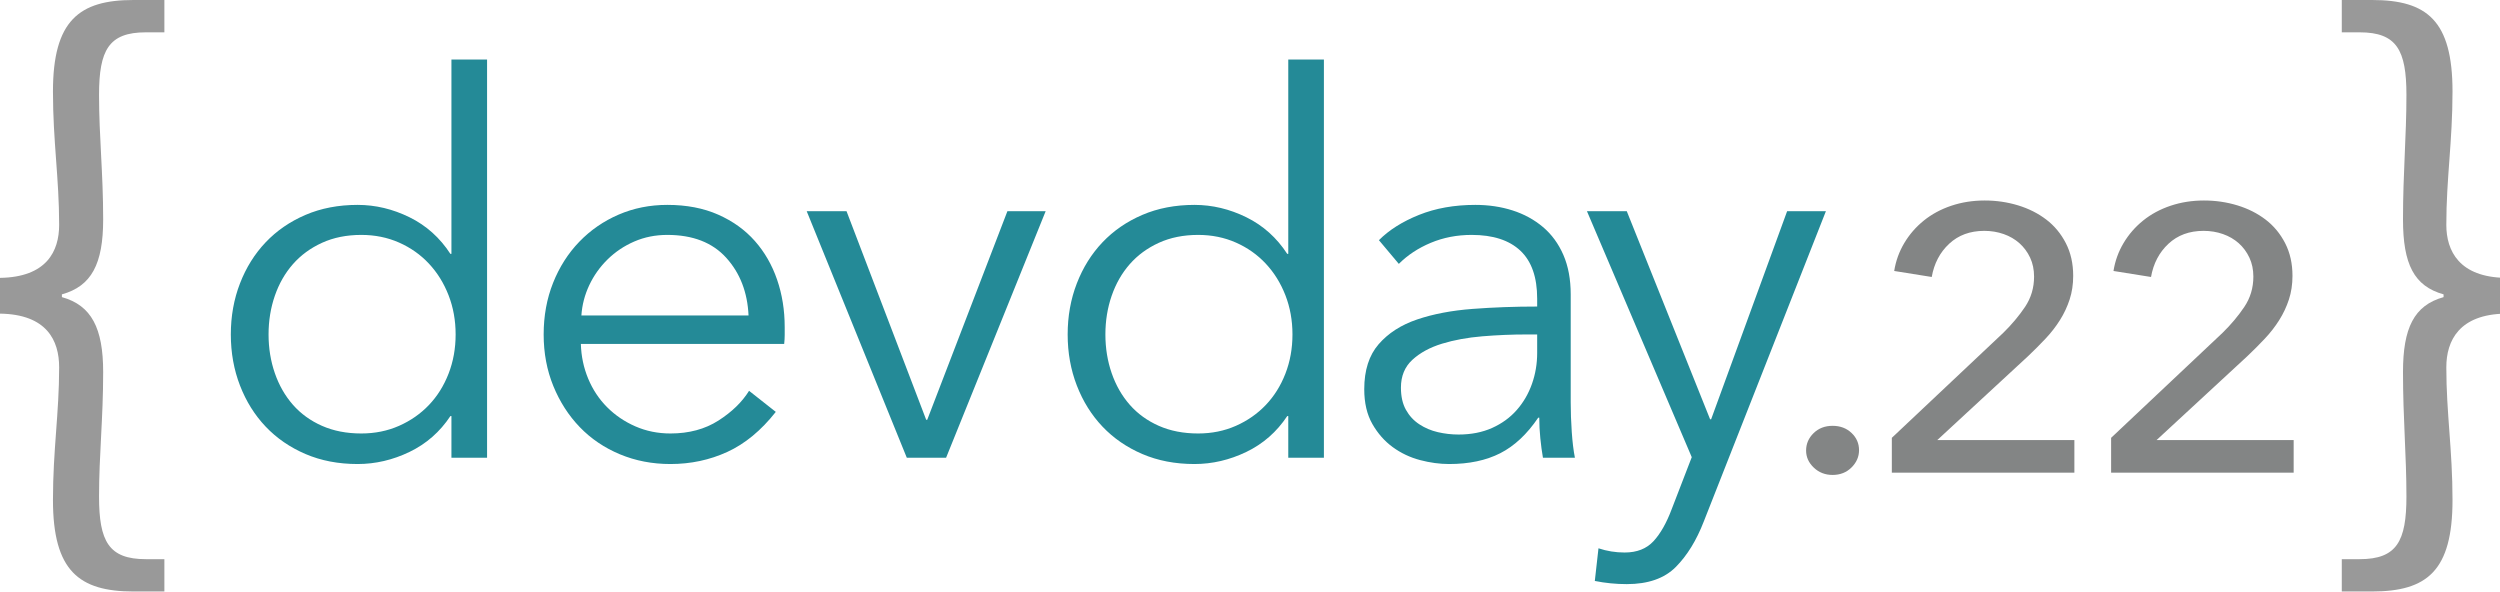
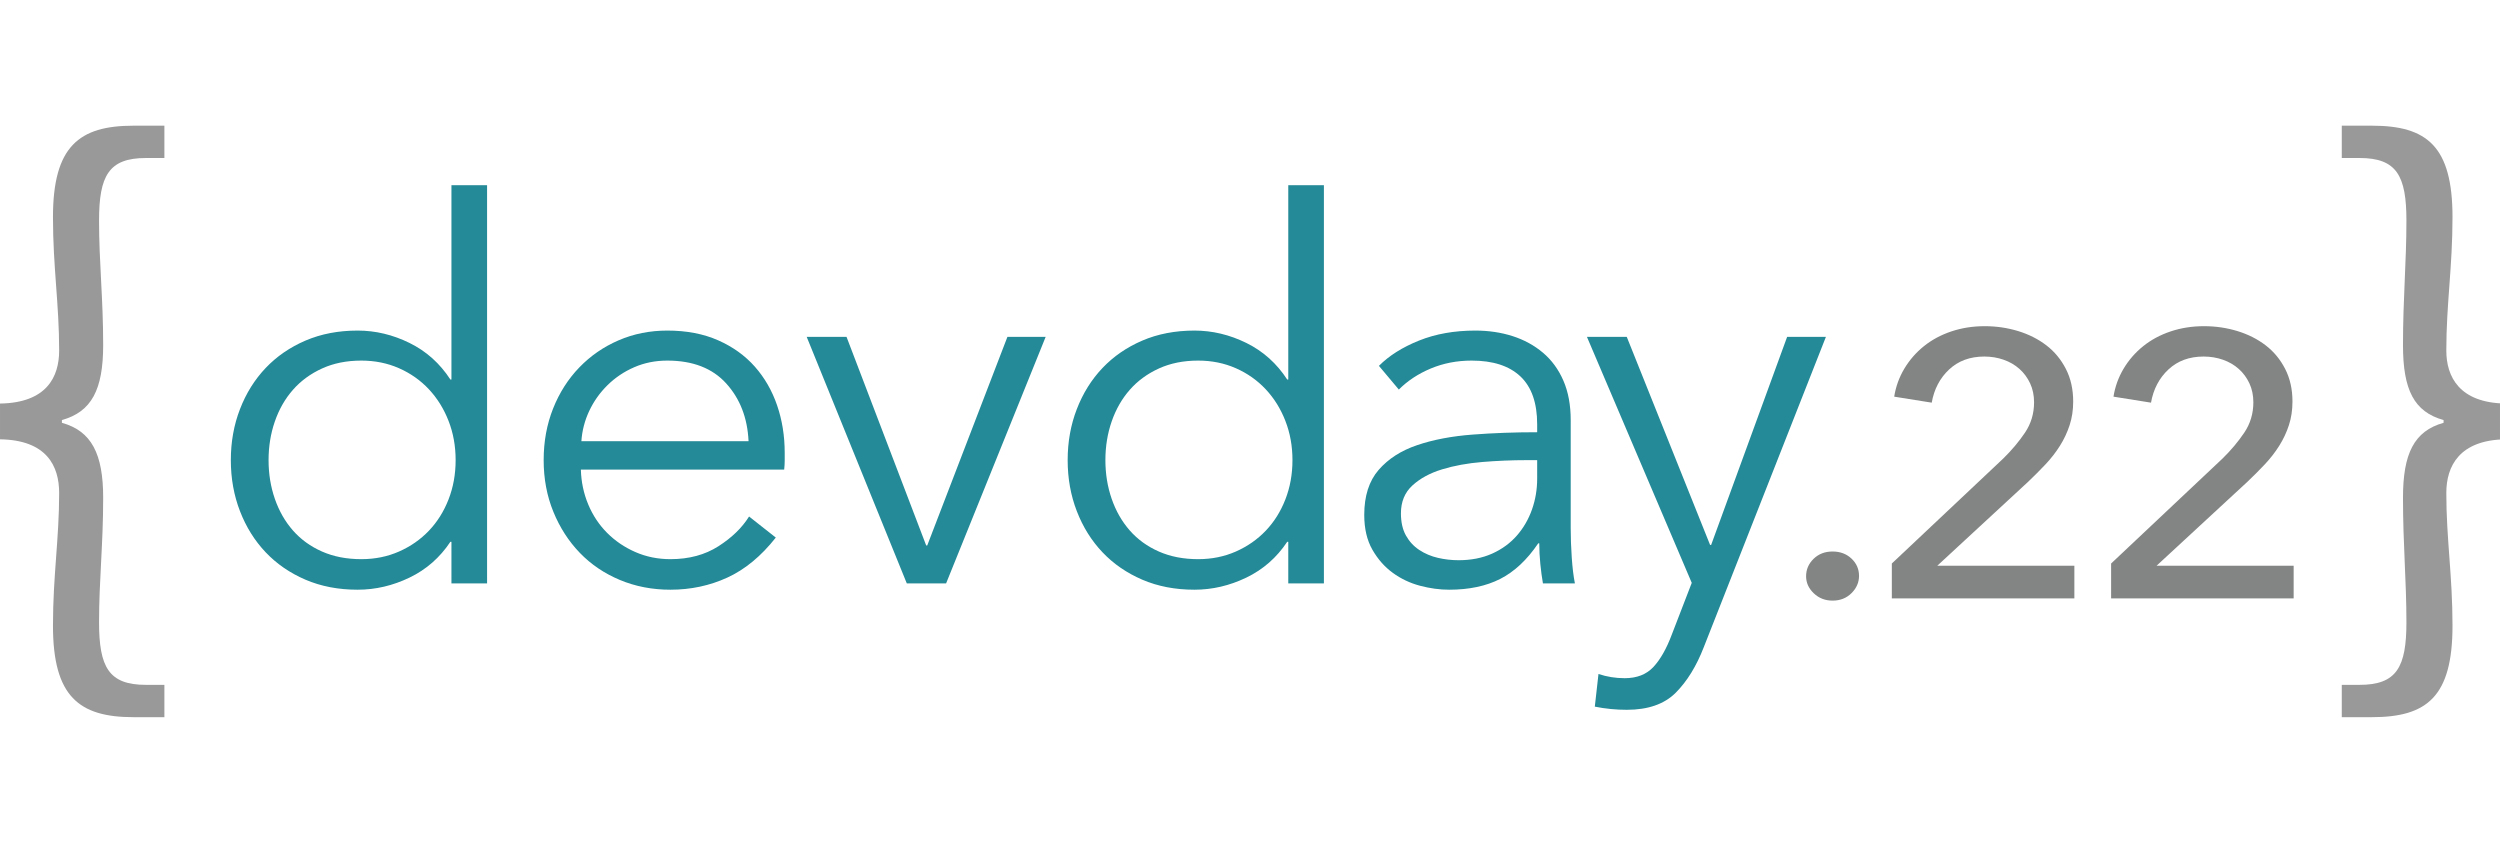
- <svg xmlns="http://www.w3.org/2000/svg" width="727.574" height="172.141" viewBox="0 0 727.574 172.141" version="1.1" xml:space="preserve" style="clip-rule:evenodd;fill-rule:evenodd;stroke-linejoin:round;stroke-miterlimit:2" id="svg35">
+ <svg xmlns="http://www.w3.org/2000/svg" width="175" height="59" viewBox="0 0 175 59" version="1.1" xml:space="preserve" style="clip-rule:evenodd;fill-rule:evenodd;stroke-linejoin:round;stroke-miterlimit:2" id="svg35">
  <defs id="defs39" />
  <clipPath id="_clip1">
    <rect x="0" y="0" width="729.167" height="245.833" id="rect3" />
  </clipPath>
-   <g clip-path="url(#_clip1)" id="g33" transform="translate(-1.593,-36.846)">
+   <g clip-path="url(#_clip1)" id="g33" transform="matrix(0.2405238,0,0,0.2405238,-0.3825705,-0.06433875)">
    <g id="Pfade">
      <path d="m 40.425,208.987 h 9.007 v -9.407 h -5.404 c -10.809,0 -13.611,-5.205 -13.611,-18.215 0,-12.21 1.201,-22.619 1.201,-36.23 0,-12.811 -3.403,-19.416 -12.01,-21.818 v -0.801 c 8.607,-2.402 12.01,-8.807 12.01,-21.818 0,-13.611 -1.201,-24.019 -1.201,-36.229 0,-13.011 2.802,-18.215 13.611,-18.215 h 5.404 v -9.408 h -9.007 c -15.813,0 -23.419,6.005 -23.419,26.622 0,14.612 1.801,25.221 1.801,38.832 0,7.606 -3.603,15.212 -17.214,15.412 v 10.409 c 13.611,0.2 17.214,7.806 17.214,15.613 0,13.411 -1.801,24.02 -1.801,38.632 0,20.616 7.606,26.621 23.419,26.621 z" style="fill:#999999;fill-rule:nonzero" id="path6" />
      <path d="m 683.121,208.987 h 8.807 c 16.013,0 23.419,-6.005 23.419,-26.621 0,-14.612 -1.801,-25.221 -1.801,-38.632 0,-7.807 3.803,-15.413 17.214,-15.613 v -10.409 c -13.411,-0.2 -17.214,-7.806 -17.214,-15.412 0,-13.611 1.801,-24.22 1.801,-38.832 0,-20.617 -7.406,-26.622 -23.419,-26.622 h -8.807 v 9.408 h 5.204 c 10.809,0 13.611,5.204 13.611,18.215 0,12.21 -1.001,22.618 -1.001,36.229 0,13.011 3.203,19.416 11.81,21.818 v 0.801 c -8.607,2.402 -11.81,9.007 -11.81,21.818 0,13.611 1.001,24.02 1.001,36.23 0,13.01 -2.802,18.215 -13.611,18.215 h -5.204 z" style="fill:#999999;fill-rule:nonzero" id="path8" />
      <g id="g22">
        <path d="m 132.669,157.943 c -3.05,4.598 -7.015,8.073 -11.895,10.423 -4.88,2.351 -9.913,3.526 -15.098,3.526 -5.592,0 -10.65,-0.971 -15.174,-2.912 -4.524,-1.942 -8.387,-4.599 -11.59,-7.971 -3.202,-3.373 -5.693,-7.358 -7.472,-11.957 -1.78,-4.598 -2.669,-9.555 -2.669,-14.869 0,-5.314 0.889,-10.27 2.669,-14.868 1.779,-4.599 4.27,-8.585 7.472,-11.957 3.203,-3.372 7.066,-6.029 11.59,-7.971 4.524,-1.941 9.582,-2.912 15.174,-2.912 5.185,0 10.218,1.201 15.098,3.602 4.88,2.402 8.845,5.953 11.895,10.653 h 0.305 V 54.168 h 10.37 v 115.885 h -10.37 v -12.11 z m -52.918,-23.76 c 0,3.986 0.61,7.741 1.83,11.267 1.22,3.526 2.974,6.591 5.261,9.197 2.288,2.606 5.109,4.65 8.464,6.132 3.355,1.481 7.167,2.222 11.438,2.222 3.965,0 7.625,-0.741 10.98,-2.222 3.355,-1.482 6.252,-3.5 8.692,-6.055 2.44,-2.555 4.346,-5.595 5.719,-9.121 1.372,-3.525 2.059,-7.332 2.059,-11.42 0,-4.087 -0.687,-7.894 -2.059,-11.419 -1.373,-3.526 -3.279,-6.592 -5.719,-9.198 -2.44,-2.606 -5.337,-4.649 -8.692,-6.131 -3.355,-1.482 -7.015,-2.223 -10.98,-2.223 -4.271,0 -8.083,0.767 -11.438,2.299 -3.355,1.533 -6.176,3.603 -8.464,6.209 -2.287,2.605 -4.041,5.671 -5.261,9.197 -1.22,3.525 -1.83,7.281 -1.83,11.266 z" style="fill:#248a97;fill-rule:nonzero" id="path10" />
        <path d="m 219.442,128.665 c -0.305,-6.745 -2.466,-12.34 -6.482,-16.785 -4.015,-4.445 -9.734,-6.668 -17.156,-6.668 -3.457,0 -6.659,0.639 -9.607,1.916 -2.949,1.278 -5.541,3.015 -7.778,5.212 -2.237,2.197 -4.016,4.701 -5.338,7.511 -1.321,2.81 -2.084,5.748 -2.287,8.814 z m 10.522,3.372 v 2.3 c 0,0.817 -0.051,1.686 -0.152,2.606 h -59.171 c 0.102,3.576 0.814,6.949 2.135,10.116 1.322,3.168 3.152,5.928 5.49,8.278 2.339,2.35 5.084,4.215 8.236,5.595 3.151,1.38 6.557,2.069 10.217,2.069 5.388,0 10.04,-1.252 13.954,-3.755 3.914,-2.504 6.888,-5.391 8.921,-8.661 l 7.778,6.132 c -4.27,5.416 -8.972,9.299 -14.107,11.649 -5.134,2.351 -10.649,3.526 -16.546,3.526 -5.287,0 -10.192,-0.945 -14.716,-2.836 -4.524,-1.89 -8.413,-4.522 -11.667,-7.894 -3.253,-3.372 -5.82,-7.358 -7.701,-11.956 -1.881,-4.599 -2.821,-9.606 -2.821,-15.023 0,-5.416 0.915,-10.423 2.745,-15.022 1.83,-4.598 4.372,-8.584 7.625,-11.956 3.253,-3.372 7.066,-6.004 11.437,-7.894 4.372,-1.891 9.1,-2.836 14.183,-2.836 5.592,0 10.523,0.945 14.793,2.836 4.27,1.89 7.828,4.445 10.675,7.664 2.846,3.219 5.007,6.975 6.481,11.267 1.474,4.292 2.211,8.89 2.211,13.795 z" style="fill:#248a97;fill-rule:nonzero" id="path12" />
        <path d="M 276.935,170.053 H 265.497 L 236.369,98.314 h 11.59 l 23.181,60.702 h 0.305 l 23.332,-60.702 h 11.133 z" style="fill:#248a97;fill-rule:nonzero" id="path14" />
        <path d="m 376.213,157.943 c -3.05,4.598 -7.015,8.073 -11.895,10.423 -4.88,2.351 -9.913,3.526 -15.098,3.526 -5.592,0 -10.65,-0.971 -15.174,-2.912 -4.524,-1.942 -8.387,-4.599 -11.59,-7.971 -3.202,-3.373 -5.693,-7.358 -7.472,-11.957 -1.78,-4.598 -2.669,-9.555 -2.669,-14.869 0,-5.314 0.889,-10.27 2.669,-14.868 1.779,-4.599 4.27,-8.585 7.472,-11.957 3.203,-3.372 7.066,-6.029 11.59,-7.971 4.524,-1.941 9.582,-2.912 15.174,-2.912 5.185,0 10.218,1.201 15.098,3.602 4.88,2.402 8.845,5.953 11.895,10.653 h 0.305 V 54.168 h 10.37 v 115.885 h -10.37 v -12.11 z m -52.918,-23.76 c 0,3.986 0.61,7.741 1.83,11.267 1.22,3.526 2.974,6.591 5.261,9.197 2.288,2.606 5.109,4.65 8.464,6.132 3.355,1.481 7.167,2.222 11.438,2.222 3.965,0 7.625,-0.741 10.98,-2.222 3.355,-1.482 6.252,-3.5 8.692,-6.055 2.44,-2.555 4.346,-5.595 5.719,-9.121 1.372,-3.525 2.059,-7.332 2.059,-11.42 0,-4.087 -0.687,-7.894 -2.059,-11.419 -1.373,-3.526 -3.279,-6.592 -5.719,-9.198 -2.44,-2.606 -5.337,-4.649 -8.692,-6.131 -3.355,-1.482 -7.015,-2.223 -10.98,-2.223 -4.271,0 -8.083,0.767 -11.438,2.299 -3.355,1.533 -6.176,3.603 -8.464,6.209 -2.287,2.605 -4.041,5.671 -5.261,9.197 -1.22,3.525 -1.83,7.281 -1.83,11.266 z" style="fill:#248a97;fill-rule:nonzero" id="path16" />
        <path d="m 448.956,123.76 c 0,-6.234 -1.627,-10.884 -4.88,-13.949 -3.254,-3.066 -7.981,-4.599 -14.183,-4.599 -4.27,0 -8.235,0.767 -11.895,2.299 -3.66,1.533 -6.761,3.577 -9.303,6.132 l -5.795,-6.898 c 2.949,-2.964 6.837,-5.416 11.667,-7.358 4.829,-1.941 10.293,-2.912 16.394,-2.912 3.863,0 7.472,0.536 10.827,1.609 3.355,1.073 6.303,2.683 8.845,4.829 2.542,2.146 4.524,4.854 5.948,8.124 1.423,3.27 2.135,7.102 2.135,11.497 v 31.423 c 0,2.76 0.101,5.621 0.305,8.584 0.203,2.964 0.508,5.468 0.915,7.512 h -9.303 c -0.305,-1.738 -0.559,-3.628 -0.762,-5.672 -0.204,-2.044 -0.305,-4.037 -0.305,-5.978 h -0.305 c -3.254,4.803 -6.939,8.252 -11.057,10.347 -4.117,2.095 -9.073,3.142 -14.869,3.142 -2.745,0 -5.566,-0.383 -8.463,-1.15 -2.898,-0.766 -5.541,-2.018 -7.93,-3.755 -2.39,-1.737 -4.372,-3.986 -5.948,-6.745 -1.576,-2.759 -2.364,-6.131 -2.364,-10.117 0,-5.518 1.398,-9.887 4.194,-13.106 2.796,-3.219 6.532,-5.62 11.209,-7.204 4.677,-1.584 10.04,-2.606 16.089,-3.066 6.049,-0.46 12.327,-0.69 18.834,-0.69 z m -3.05,10.423 c -4.27,0 -8.566,0.179 -12.887,0.537 -4.321,0.358 -8.235,1.073 -11.742,2.146 -3.508,1.073 -6.38,2.631 -8.617,4.675 -2.236,2.044 -3.355,4.752 -3.355,8.124 0,2.555 0.483,4.701 1.449,6.438 0.966,1.738 2.262,3.143 3.889,4.216 1.627,1.073 3.431,1.839 5.414,2.299 1.982,0.46 3.99,0.69 6.023,0.69 3.661,0 6.914,-0.639 9.761,-1.916 2.846,-1.278 5.235,-3.015 7.167,-5.212 1.932,-2.197 3.406,-4.726 4.423,-7.588 1.016,-2.861 1.525,-5.876 1.525,-9.044 v -5.365 z" style="fill:#248a97;fill-rule:nonzero" id="path18" />
        <path d="m 499.281,158.863 h 0.305 l 22.113,-60.549 h 11.285 L 497.451,188.6 c -2.135,5.519 -4.855,9.938 -8.159,13.26 -3.304,3.321 -8.057,4.981 -14.259,4.981 -3.151,0 -6.252,-0.306 -9.302,-0.919 l 1.067,-9.504 c 2.44,0.817 4.982,1.226 7.625,1.226 3.559,0 6.354,-1.098 8.388,-3.295 2.033,-2.198 3.812,-5.34 5.337,-9.428 l 5.795,-15.022 -30.5,-71.585 h 11.59 z" style="fill:#248a97;fill-rule:nonzero" id="path20" />
      </g>
      <g id="g30">
        <path d="m 542.628,167.865 c 0,1.892 -0.728,3.565 -2.184,5.02 -1.457,1.454 -3.297,2.182 -5.52,2.182 -2.146,0 -3.967,-0.709 -5.462,-2.128 -1.495,-1.418 -2.242,-3.073 -2.242,-4.965 0,-1.964 0.728,-3.655 2.185,-5.073 1.456,-1.419 3.296,-2.128 5.519,-2.128 2.223,0 4.063,0.691 5.52,2.073 1.456,1.382 2.184,3.055 2.184,5.019 z" style="fill:#838585;fill-rule:nonzero" id="path24" />
        <path d="m 605.297,174.412 h -53.125 v -10.147 l 32.427,-30.553 c 2.454,-2.4 4.562,-4.91 6.325,-7.528 1.763,-2.619 2.645,-5.565 2.645,-8.839 0,-2.037 -0.384,-3.873 -1.15,-5.51 -0.767,-1.637 -1.802,-3.037 -3.105,-4.201 -1.303,-1.164 -2.836,-2.055 -4.6,-2.673 -1.763,-0.619 -3.641,-0.928 -5.634,-0.928 -4.14,0 -7.551,1.255 -10.234,3.765 -2.683,2.509 -4.37,5.728 -5.06,9.656 l -10.924,-1.745 c 0.46,-2.91 1.438,-5.62 2.933,-8.129 1.495,-2.51 3.392,-4.692 5.692,-6.547 2.299,-1.855 4.963,-3.292 7.991,-4.31 3.028,-1.019 6.267,-1.528 9.717,-1.528 3.373,0 6.612,0.473 9.717,1.418 3.104,0.946 5.845,2.328 8.221,4.147 2.377,1.818 4.274,4.11 5.692,6.874 1.418,2.764 2.128,5.929 2.128,9.493 0,2.473 -0.345,4.765 -1.035,6.874 -0.69,2.11 -1.629,4.11 -2.818,6.002 -1.188,1.891 -2.587,3.691 -4.197,5.401 -1.61,1.709 -3.296,3.4 -5.059,5.074 l -26.448,24.441 h 39.901 z" style="fill:#838585;fill-rule:nonzero" id="path26" />
        <path d="m 669.116,174.412 h -53.125 v -10.147 l 32.427,-30.553 c 2.454,-2.4 4.562,-4.91 6.325,-7.528 1.763,-2.619 2.645,-5.565 2.645,-8.839 0,-2.037 -0.384,-3.873 -1.15,-5.51 -0.767,-1.637 -1.802,-3.037 -3.105,-4.201 -1.303,-1.164 -2.836,-2.055 -4.6,-2.673 -1.763,-0.619 -3.641,-0.928 -5.634,-0.928 -4.14,0 -7.551,1.255 -10.234,3.765 -2.683,2.509 -4.37,5.728 -5.06,9.656 l -10.924,-1.745 c 0.46,-2.91 1.438,-5.62 2.933,-8.129 1.494,-2.51 3.392,-4.692 5.692,-6.547 2.299,-1.855 4.963,-3.292 7.991,-4.31 3.028,-1.019 6.267,-1.528 9.717,-1.528 3.373,0 6.612,0.473 9.716,1.418 3.105,0.946 5.846,2.328 8.222,4.147 2.377,1.818 4.274,4.11 5.692,6.874 1.418,2.764 2.127,5.929 2.127,9.493 0,2.473 -0.344,4.765 -1.034,6.874 -0.69,2.11 -1.629,4.11 -2.818,6.002 -1.188,1.891 -2.587,3.691 -4.197,5.401 -1.61,1.709 -3.296,3.4 -5.059,5.074 l -26.448,24.441 h 39.901 z" style="fill:#838585;fill-rule:nonzero" id="path28" />
      </g>
    </g>
  </g>
</svg>
